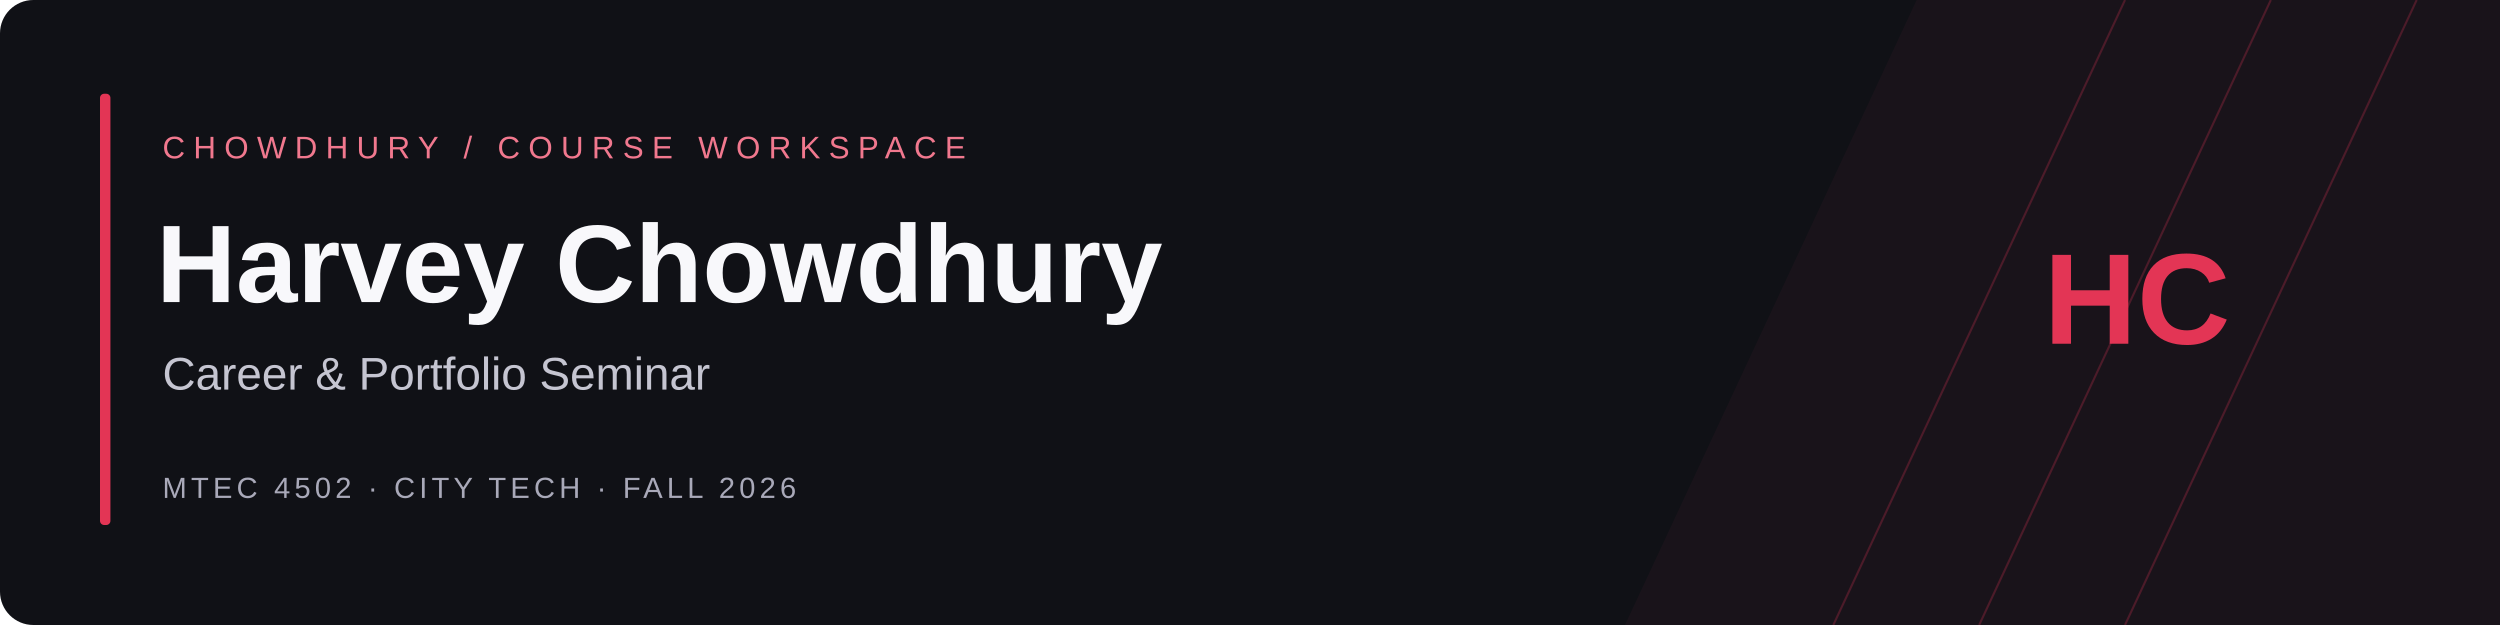
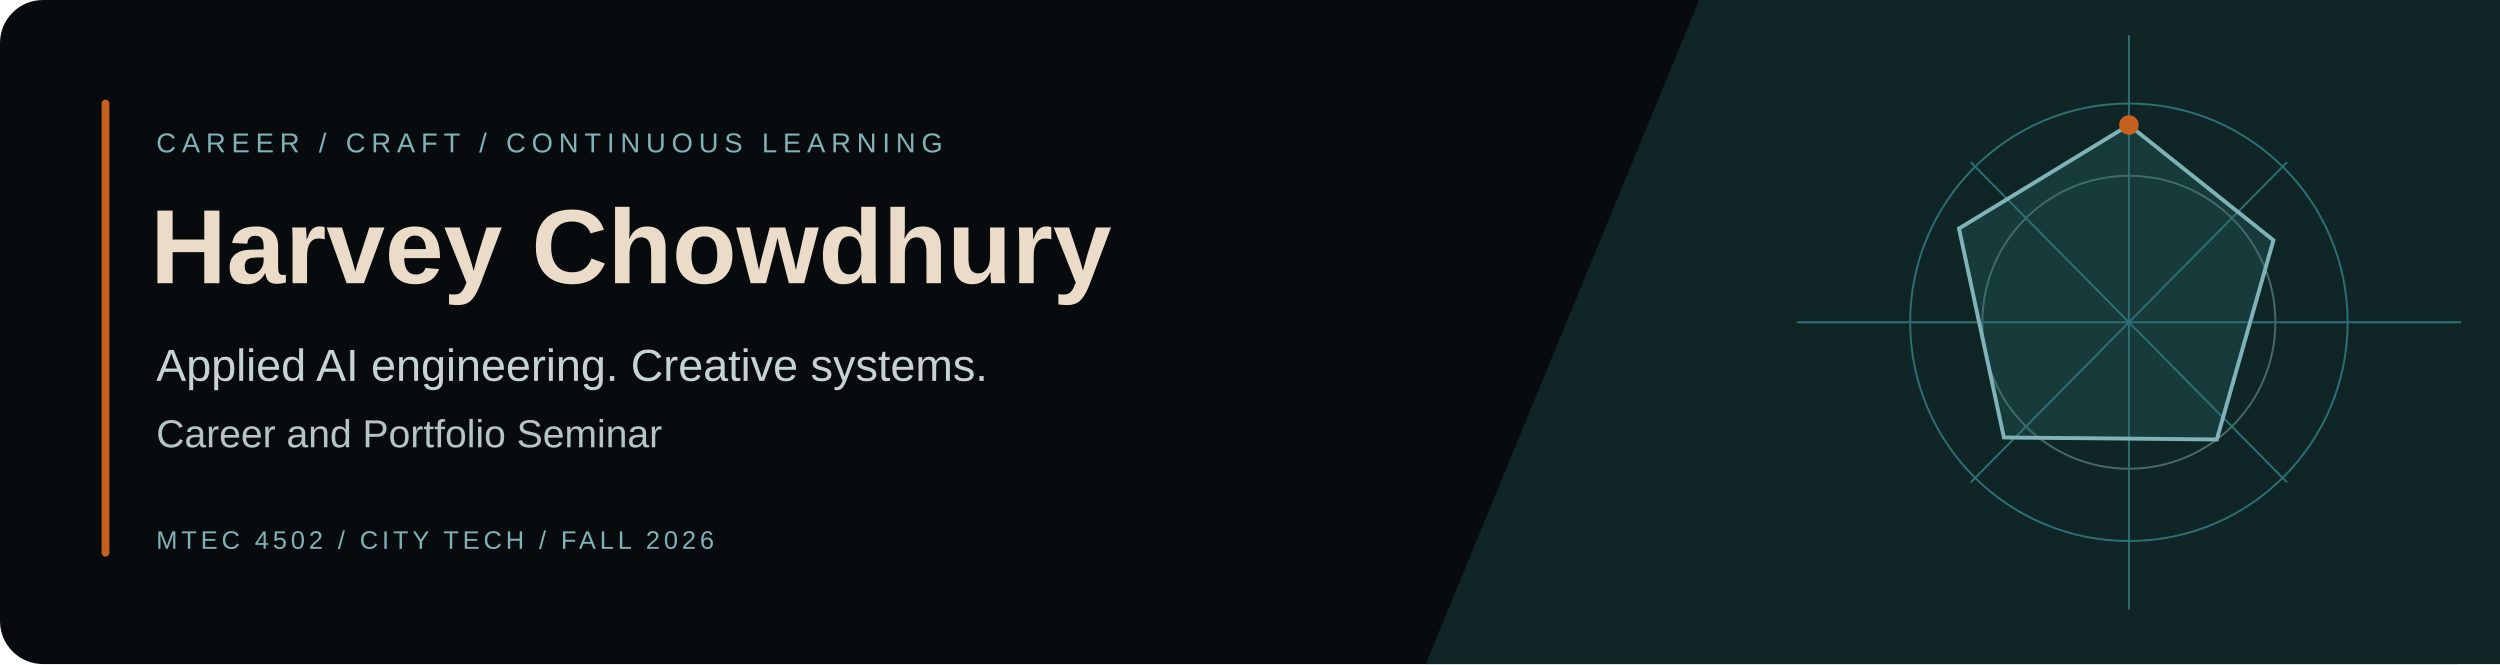
- <svg xmlns="http://www.w3.org/2000/svg" width="1200" height="300" viewBox="0 0 1200 300" role="img" aria-labelledby="title desc">
-   <rect width="1200" height="300" rx="16" fill="#101116" />
-   <path d="M920 0H1200V300H780Z" fill="#19131a" />
-   <path d="M1020 0L880 300M1090 0L950 300M1160 0L1020 300" stroke="#4c1b29" stroke-width="1" />
-   <rect x="48" y="45" width="5" height="207" rx="2" fill="#e33555" />
-   <text x="78" y="76" font-family="Arial,sans-serif" font-size="15" letter-spacing="4" fill="#f1788e">CHOWDHURY / COURSE WORKSPACE</text>
-   <text x="75" y="145" font-family="Arial,sans-serif" font-size="53" font-weight="700" fill="#f8f8fb">Harvey Chowdhury</text>
-   <text x="78" y="187" font-family="Arial,sans-serif" font-size="22" fill="#c5c5d1">Career &amp; Portfolio Seminar</text>
-   <text x="78" y="239" font-family="Arial,sans-serif" font-size="14" letter-spacing="2" fill="#a9a9b9">MTEC 4502 · CITY TECH · FALL 2026</text>
-   <text x="981" y="165" font-family="Arial,sans-serif" font-size="62" font-weight="700" fill="#e33555">HC</text>
+ <svg xmlns="http://www.w3.org/2000/svg" width="1280" height="340" viewBox="0 0 1280 340" role="img" aria-labelledby="title desc">
+   <rect width="1280" height="340" rx="22" fill="#080b0d" />
+   <path d="M870 0H1280V340H730Z" fill="#0f2526" />
+   <circle cx="1090" cy="165" r="112" fill="none" stroke="#2e6f73" stroke-width="1" />
+   <circle cx="1090" cy="165" r="75" fill="none" stroke="#496967" stroke-width="1" />
+   <path d="M920 165H1260M1090 18V312M1009 83L1171 247M1009 247L1171 83" stroke="#2e6f73" stroke-width="1" />
+   <path d="M1090 64L1164 123L1135 225L1026 224L1003 117Z" fill="#2e6f73" fill-opacity="0.28" stroke="#7fb3b8" stroke-width="2" />
+   <circle cx="1090" cy="64" r="5" fill="#c6601f" />
+   <rect x="52" y="51" width="4" height="234" rx="2" fill="#c6601f" />
+   <text x="80" y="78" font-family="Arial,sans-serif" font-size="14" letter-spacing="3" fill="#7fb3b8">CAREER / CRAFT / CONTINUOUS LEARNING</text>
+   <text x="77" y="145" font-family="Arial,sans-serif" font-size="54" font-weight="700" fill="#eadcc8">Harvey Chowdhury</text>
+   <text x="80" y="195" font-family="Arial,sans-serif" font-size="23" fill="#c5d4d2">Applied AI engineering. Creative systems.</text>
+   <text x="80" y="229" font-family="Arial,sans-serif" font-size="20" fill="#b4c5c4">Career and Portfolio Seminar</text>
+   <text x="80" y="281" font-family="Arial,sans-serif" font-size="13" letter-spacing="2" fill="#7fb3b8">MTEC 4502 / CITY TECH / FALL 2026</text>
</svg>
